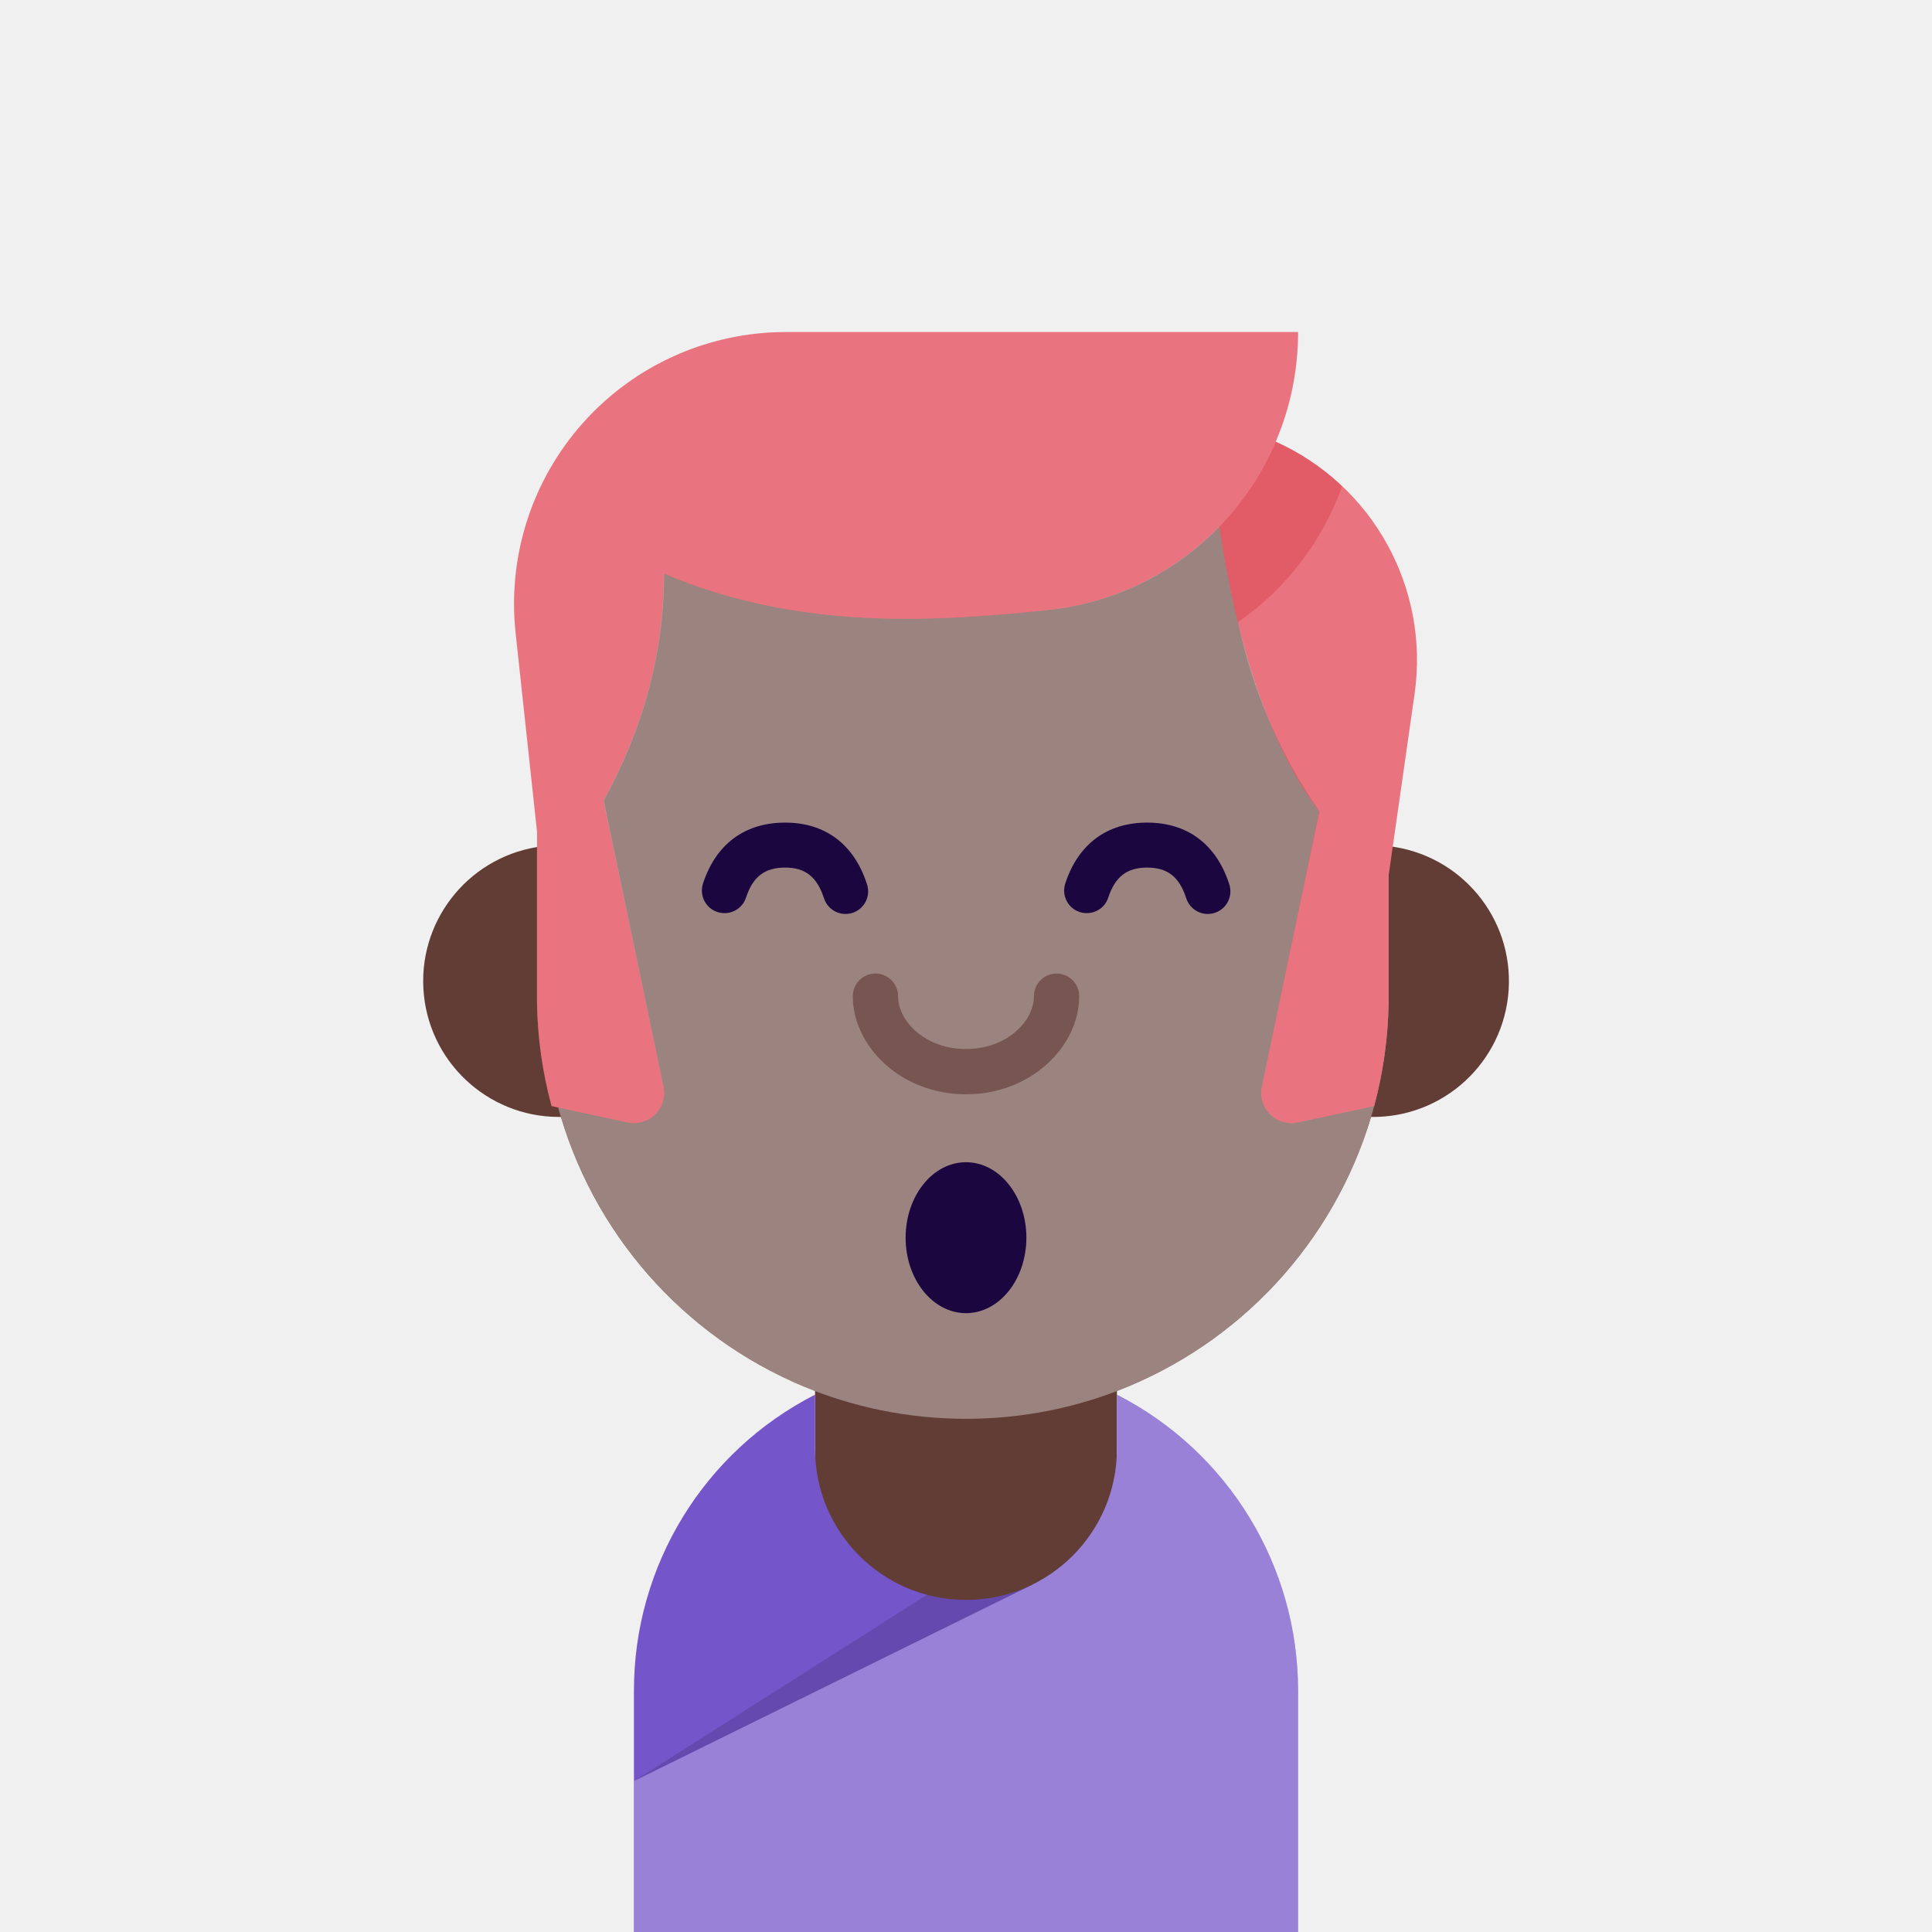
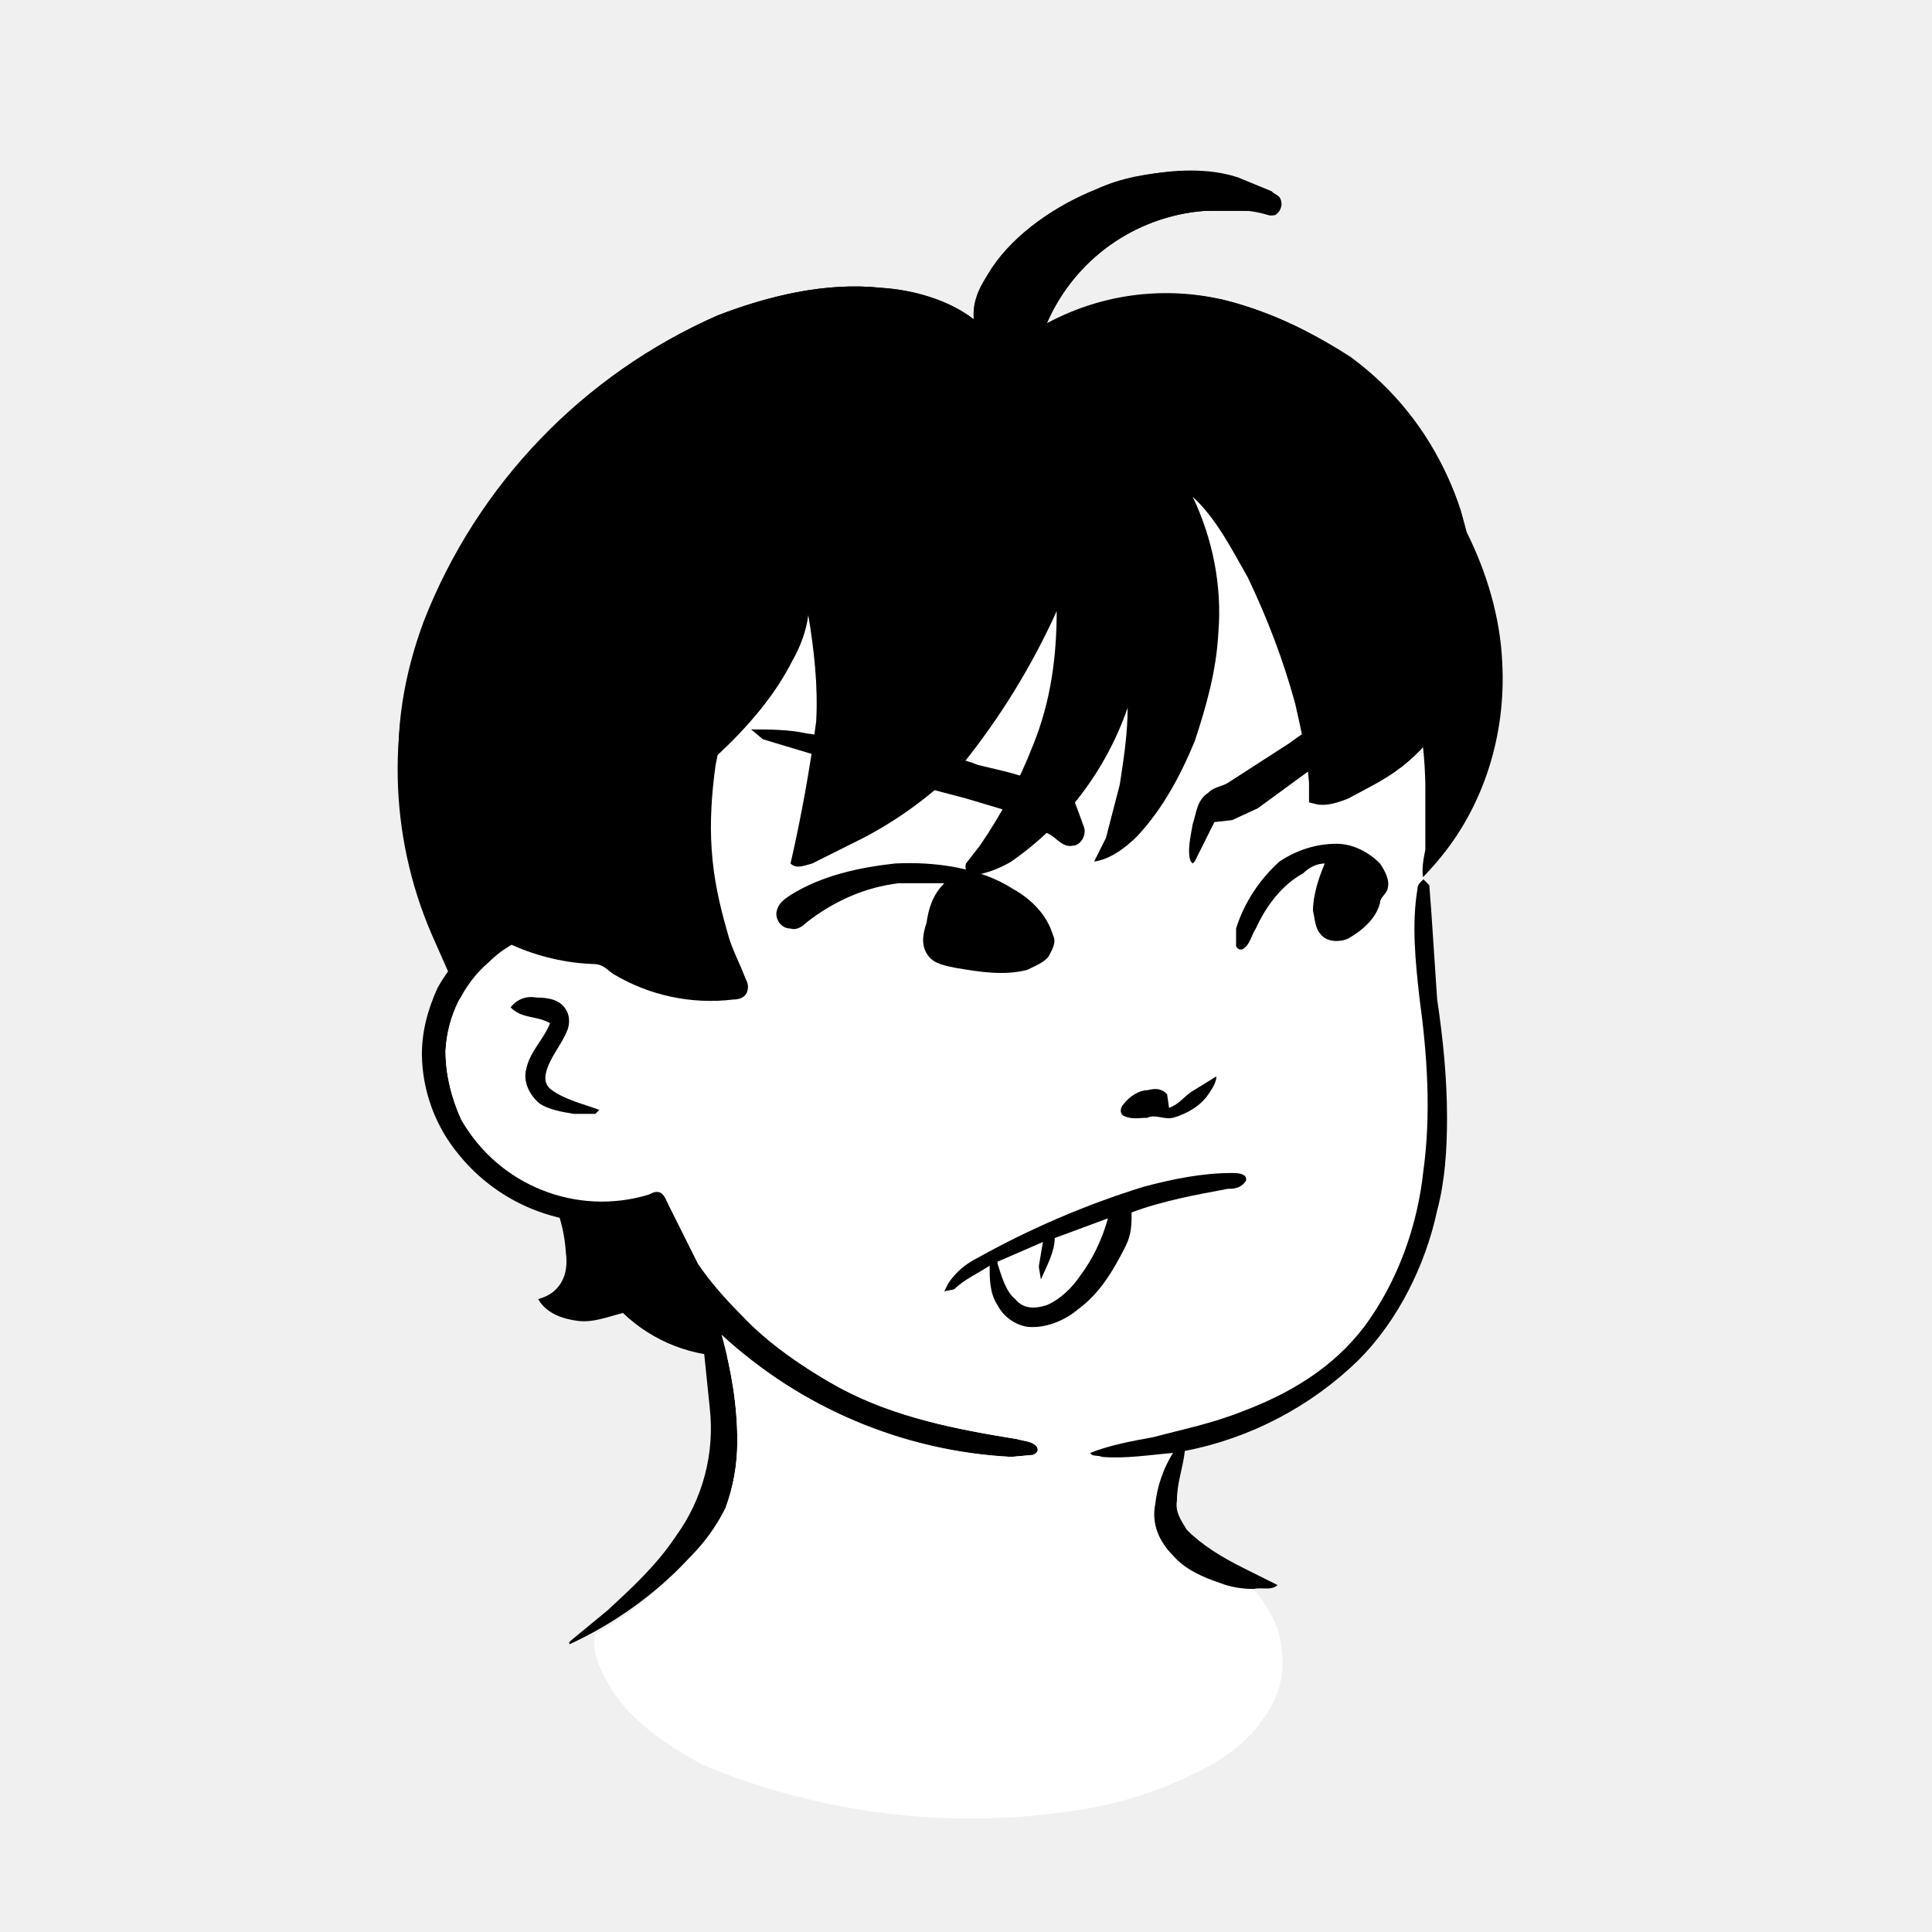
- <svg xmlns="http://www.w3.org/2000/svg" viewBox="0 0 64 64" fill="none" shape-rendering="auto" width="96" height="96">
+ <svg xmlns="http://www.w3.org/2000/svg" viewBox="0 0 980 980" fill="none" shape-rendering="auto" width="96" height="96">
  <mask id="viewboxMask">
-     <rect width="64" height="64" rx="0" ry="0" x="0" y="0" fill="#fff" />
+     <rect width="980" height="980" rx="0" ry="0" x="0" y="0" fill="#fff" />
  </mask>
  <g mask="url(#viewboxMask)">
-     <path d="M37 46.08V52a5 5 0 0 1-10 0v-5.92A14.04 14.04 0 0 1 18.58 37h-.08a4.5 4.5 0 0 1-.5-8.97V27a14 14 0 1 1 28 0v1.03a4.5 4.5 0 0 1-.58 8.97A14.04 14.04 0 0 1 37 46.08Z" fill="#623d36" />
-     <mask id="personas-a" style="mask-type:luminance" maskUnits="userSpaceOnUse" x="14" y="13" width="36" height="44">
-       <path d="M37 46.08V52a5 5 0 0 1-10 0v-5.92A14.04 14.04 0 0 1 18.58 37h-.08a4.5 4.5 0 0 1-.5-8.97V27a14 14 0 1 1 28 0v1.03a4.5 4.5 0 0 1-.58 8.97A14.04 14.04 0 0 1 37 46.08Z" fill="#fff" />
-     </mask>
-     <g mask="url(#personas-a)">
-       <path d="M32 13a14 14 0 0 1 14 14v6a14 14 0 1 1-28 0v-6a14 14 0 0 1 14-14Z" fill="#fff" style="mix-blend-mode:overlay" opacity=".36" />
+     <g transform="translate(10 -60)">
+       <path d="M586 147c15-1 29 1 42 8 4 2 8 2 11 5 2 3 1 7-2 9-3 1-6-1-9-2h-28a95 95 0 0 0-79 57c15-7 30-13 47-14 14-2 28-1 42 2 29 7 56 21 78 41 20 18 35 41 43 66l3 11c10 20 17 43 18 66 2 36-9 73-33 101-11 13-23 23-38 32l4 44 1 17a143 143 0 0 1-111 128c-17 4-35 6-52 5h-33c-23 1-47 7-69 15l-24 7c-11 3-23 1-34 3a79 79 0 0 1-57-22c-8 2-15 5-23 4s-16-4-20-11c3-1 6-2 9-5 5-5 6-12 5-19-1-16-7-29-14-43l-17-36-14-30-23-52a211 211 0 0 1-3-160 282 282 0 0 1 148-154c26-10 55-17 83-14 16 1 34 6 47 16-1-9 4-18 9-26 12-18 33-32 53-40 13-6 26-8 40-9Z" fill="#000000" />
+       <path d="M486 236c57-2 115 18 159 56a209 209 0 0 1 73 190c-1 4-1 8-4 12l-1-3v-33a215 215 0 0 0-172-206 235 235 0 0 0-270 153c-12 37-14 78-6 116 6-2 12-2 17-2 2 1 5 1 6 3s0 3-1 4l-12 4c-14 3-27 8-37 18a63 63 0 0 0-22 45c0 12 3 24 8 35 8 13 19 24 33 31 18 10 41 13 62 7 2-1 4-2 6-1s3 4 4 6l15 30a215 215 0 0 0 72 63c28 15 59 21 90 26 3 1 8 1 10 4 1 2 0 3-2 4l-11 1a231 231 0 0 1-147-62c5 18 8 36 8 54 0 12-2 23-6 34-5 10-11 18-19 26a196 196 0 0 1-60 43c-1-1 1-2 2-3l17-14c13-12 25-23 35-38a93 93 0 0 0 17-65l-4-39-2-10-12-17c-5-10-11-20-13-31a93 93 0 0 1-96-31 81 81 0 0 1-19-51c0-12 3-23 8-34 9-16 23-29 40-36-8-31-8-62-3-93 8-40 26-77 51-108 45-54 115-87 186-88Z" fill="#000" />
+       <path d="M541 252a214 214 0 0 1 172 206v33c-1 5-2 10-1 15-2 2-3 3-3 5-3 18-1 37 1 55 4 29 6 59 2 88-3 28-13 56-30 79-16 21-38 34-62 43-15 6-30 9-45 13-11 2-22 4-32 8 1 2 4 1 6 2 12 1 24-1 36-2-5 8-8 17-9 26-2 10 2 19 9 26 6 7 15 11 24 14 5 2 11 3 17 3 7 9 13 18 14 30 2 12-1 24-8 34-9 14-22 23-37 30-18 9-38 15-57 18a352 352 0 0 1-192-23c-18-10-38-23-48-42-4-7-8-16-6-24 18-10 33-23 47-38 8-8 14-16 19-26 4-11 6-22 6-34 0-18-3-36-8-54a235 235 0 0 0 147 62l11-1c2-1 3-2 2-4-2-3-7-3-10-4-31-5-62-11-90-26-18-10-36-22-50-37-8-8-16-17-22-26l-15-30c-1-2-2-5-4-6s-4 0-6 1a82 82 0 0 1-95-38c-5-11-8-23-8-35 1-17 9-34 22-45 10-10 23-15 37-18l12-4c1-1 2-2 1-4s-4-2-6-3c-5 0-11 0-17 2-8-38-6-79 6-116a236 236 0 0 1 270-153Z" fill="#ffffff" />
+       <path d="m712 506 3 3 1 13 3 45c3 20 5 40 5 60 0 16-1 32-5 47-6 28-20 56-40 76a174 174 0 0 1-88 46c-1 9-4 16-4 25-1 6 2 10 5 15 8 8 18 14 28 19l18 9c-3 3-8 1-12 2-6 0-12-1-17-3-9-3-18-7-24-14-7-7-11-16-9-26 1-9 4-18 9-26-12 1-24 3-36 2-2-1-5 0-6-2 10-4 21-6 32-8 15-4 30-7 45-13 24-9 46-22 62-43 17-23 27-51 30-79 4-29 2-59-2-88-2-18-4-37-1-55 0-2 1-3 3-5ZM262 566c6 0 12 1 15 6 2 3 2 7 1 10-3 8-9 14-11 22-1 4 0 7 3 9 7 5 16 7 24 10l-2 2h-11c-6-1-12-2-17-5-5-4-9-11-7-18 2-9 9-15 12-23-7-4-14-2-20-8 3-4 8-6 13-5Z" fill="#000" />
+       <path d="M668 488c8 0 16 4 22 10 2 3 5 8 4 12 0 3-4 5-4 8-2 8-9 14-16 18-4 2-11 2-14-2-3-3-3-8-4-12 0-8 3-17 6-24-4 0-8 2-11 5-11 6-19 17-24 28-2 3-3 8-6 10-1 1-3 1-4-1v-9c4-13 12-25 22-34 9-6 19-9 29-9ZM444 498c20-1 43 2 60 13 9 5 17 13 20 23 2 4 0 7-2 11-2 3-7 5-11 7-12 3-24 1-36-1-5-1-11-2-14-6-4-5-3-11-1-17 1-7 3-14 9-20h-23c-17 2-33 9-47 20-2 2-5 4-8 3-5 0-8-5-7-9s4-6 7-8c16-10 35-14 53-16Z" fill="#000000" />
+       <path d="m688 421 1 2-13 14c-7 6-14 10-22 14l-26 19-13 6-9 1-10 20-1 1-1-1c-2-5 0-13 1-19 2-6 2-12 8-16 3-3 7-3 10-5l31-20c8-6 16-11 25-13l19-3ZM371 430c9 0 19 0 28 2 9 1 17 4 26 6 5 2 10 1 15 2 8 0 15-1 23 2 8 2 16 3 23 6 12 3 24 5 35 11 0-2 0-4 2-6 2-1 5 0 6 2 5 7 8 17 11 25 1 4-2 9-6 9-5 1-8-4-12-6-5-2-7-7-12-9l-30-9-19-5-15-3-15-4-24-9-30-9-6-5Z" fill="#000000" />
+       <path d="M607 606c0 3-2 6-4 9-4 6-11 10-18 12-5 1-9-2-13 0-4 0-8 1-12-1-2-1-2-4 0-6 3-4 8-7 12-7 4-1 7-1 10 2l1 7c5-2 7-5 11-8l13-8Z" fill="#000000" />
+       <path fill-rule="evenodd" clip-rule="evenodd" d="M622 659c1-4-5-4-7-4-15 0-30 3-45 7a441 441 0 0 0-84 36c-6 3-11 7-15 13l-2 4 5-1c5-5 12-8 18-12 0 7 0 14 4 20 3 6 9 10 15 11 9 1 19-3 26-9 11-8 18-20 24-32 3-6 3-11 3-17 16-6 33-9 49-12h1c3 0 6-1 8-4Zm-84 48c6-8 11-18 14-29l-27 10c0 7-4 14-7 21l-1-6v-1l2-12-23 10v1c2 6 4 14 9 18 4 5 10 5 16 3 7-3 13-9 17-15Z" fill="#000000" />
+       <path d="m618 150 17 7c2 2 5 4 5 7-1 3-4 6-7 5-10-3-21-3-32-2a95 95 0 0 0-80 57 127 127 0 0 1 100-9c19 6 37 15 54 26a153 153 0 0 1 62 138c-2 16-6 31-14 45-6 10-13 18-22 25s-18 11-27 16c-5 2-11 4-16 3l-4-1v-10c-1-13-4-27-7-40-6-22-14-43-24-64-8-14-16-30-28-41 10 21 15 45 13 69-1 19-6 37-12 55-7 17-16 34-29 48-6 6-14 12-22 13l6-12 7-27c2-13 4-26 4-39a158 158 0 0 1-59 78c-5 3-12 6-19 7-3 0-5-3-4-6l7-9c11-16 20-33 27-51 9-22 12-45 12-68a362 362 0 0 1-48 78c-15 15-31 27-50 37l-26 13c-4 1-8 3-11 0a783 783 0 0 0 13-72c1-18-1-36-4-54-1 8-4 16-8 23-9 18-23 34-38 48l-1 5c-2 14-3 29-2 43 1 15 4 28 8 42 2 8 6 15 9 23 1 2 2 4 1 7s-4 4-7 4a96 96 0 0 1-61-13c-3-2-5-5-10-5-28-1-56-13-75-34-13-16-20-36-23-56-3-29 2-57 12-84a281 281 0 0 1 149-155c26-10 55-17 83-14 16 1 34 6 47 16-1-9 3-17 8-24a128 128 0 0 1 78-49c15-3 33-4 48 1Z" fill="#000000" />
    </g>
-     <g transform="translate(20 24)">
-       <path d="M3.76 6.21c.4.13.82-.08.95-.47.23-.7.62-1 1.3-1 .66 0 1.05.3 1.28 1a.75.75 0 1 0 1.42-.48c-.43-1.3-1.38-2.01-2.7-2.01-1.34 0-2.29.71-2.72 2.01-.13.4.08.82.47.95ZM15.76 6.21c.4.13.82-.08.95-.47.23-.7.62-1 1.29-1s1.06.3 1.29 1a.75.75 0 1 0 1.42-.48c-.43-1.3-1.38-2.01-2.71-2.01s-2.28.71-2.71 2.01c-.13.4.08.82.47.95Z" fill="#1B0640" />
-     </g>
-     <g transform="translate(2 2)">
-       <path d="m15.79 25.56-.71-6.6A9 9 0 0 1 24.03 9H41c0 1.28-.26 2.51-.74 3.63a7.93 7.93 0 0 1 4.6 8.35L44 27v4.22a14 14 0 0 1-.48 3.42l-2.52.54A1 1 0 0 1 39.8 34l1.9-9.12c-1.57-2.09-2.68-5.24-3.31-9.44a9.24 9.24 0 0 1-5.7 2.77c-1.82.2-3.39.29-4.7.29-3 0-5.67-.5-8-1.5 0 2.6-.67 5.1-2 7.52L19.98 34a1 1 0 0 1-1.2 1.18l-2.51-.54a14 14 0 0 1-.48-3.42v-5.66Z" fill="#e15c66" />
-       <path fill-rule="evenodd" clip-rule="evenodd" d="M19.98 34 18 24.52c1.33-2.42 2-4.93 2-7.52 2.33 1 5 1.5 8 1.5 1.31 0 2.88-.1 4.7-.29A9.24 9.24 0 0 0 41 9H24.03a9 9 0 0 0-8.95 9.97l.7 6.59v5.66a14 14 0 0 0 .49 3.42l2.52.54A1 1 0 0 0 19.98 34ZM44 31.22V27l.86-6.02.02-.14a7.91 7.91 0 0 0-2.42-6.73 9.29 9.29 0 0 1-3.45 4.5 17.22 17.22 0 0 0 2.7 6.27L39.8 34A1 1 0 0 0 41 35.18l2.52-.54a14 14 0 0 0 .48-3.42Z" fill="#fff" style="mix-blend-mode:overlay" opacity=".26" />
-     </g>
-     <g transform="translate(11 44)">
-       <path d="M32 20H10v-8a11 11 0 0 1 6-9.8V4a5 5 0 0 0 10 0V2.2a11 11 0 0 1 6 9.8v8Z" fill="#7555ca" />
-       <mask id="bodySmall-a" style="mask-type:luminance" maskUnits="userSpaceOnUse" x="10" y="2" width="22" height="18">
-         <path d="M32 20H10v-8a11 11 0 0 1 6-9.8V4a5 5 0 0 0 10 0V2.2a11 11 0 0 1 6 9.8v8Z" fill="#fff" />
-       </mask>
-       <g mask="url(#bodySmall-a)">
-         <path opacity=".14" d="M20.62 8.25 22 8l1.2.5L10 15l10.62-6.75Z" fill="#000" />
-         <path d="M21 1h11v47H10V15l13.34-6.58L21 1Z" fill="#fff" style="mix-blend-mode:overlay" opacity=".26" />
-       </g>
-     </g>
-     <g transform="translate(23 36)">
-       <ellipse cx="9" cy="5" rx="2" ry="2.5" fill="#1B0640" />
-     </g>
-     <g transform="translate(24 28)">
-       <path d="M4.25 5a.75.75 0 0 1 1.5 0c0 .84.91 1.75 2.25 1.75 1.34 0 2.25-.91 2.25-1.75a.75.75 0 0 1 1.5 0c0 1.66-1.59 3.25-3.75 3.25S4.25 6.66 4.25 5Z" fill="#000" style="mix-blend-mode:overlay" opacity=".36" />
-     </g>
-     <g transform="translate(14 26)" />
+     <g transform="translate(10 -60)" />
  </g>
</svg>
